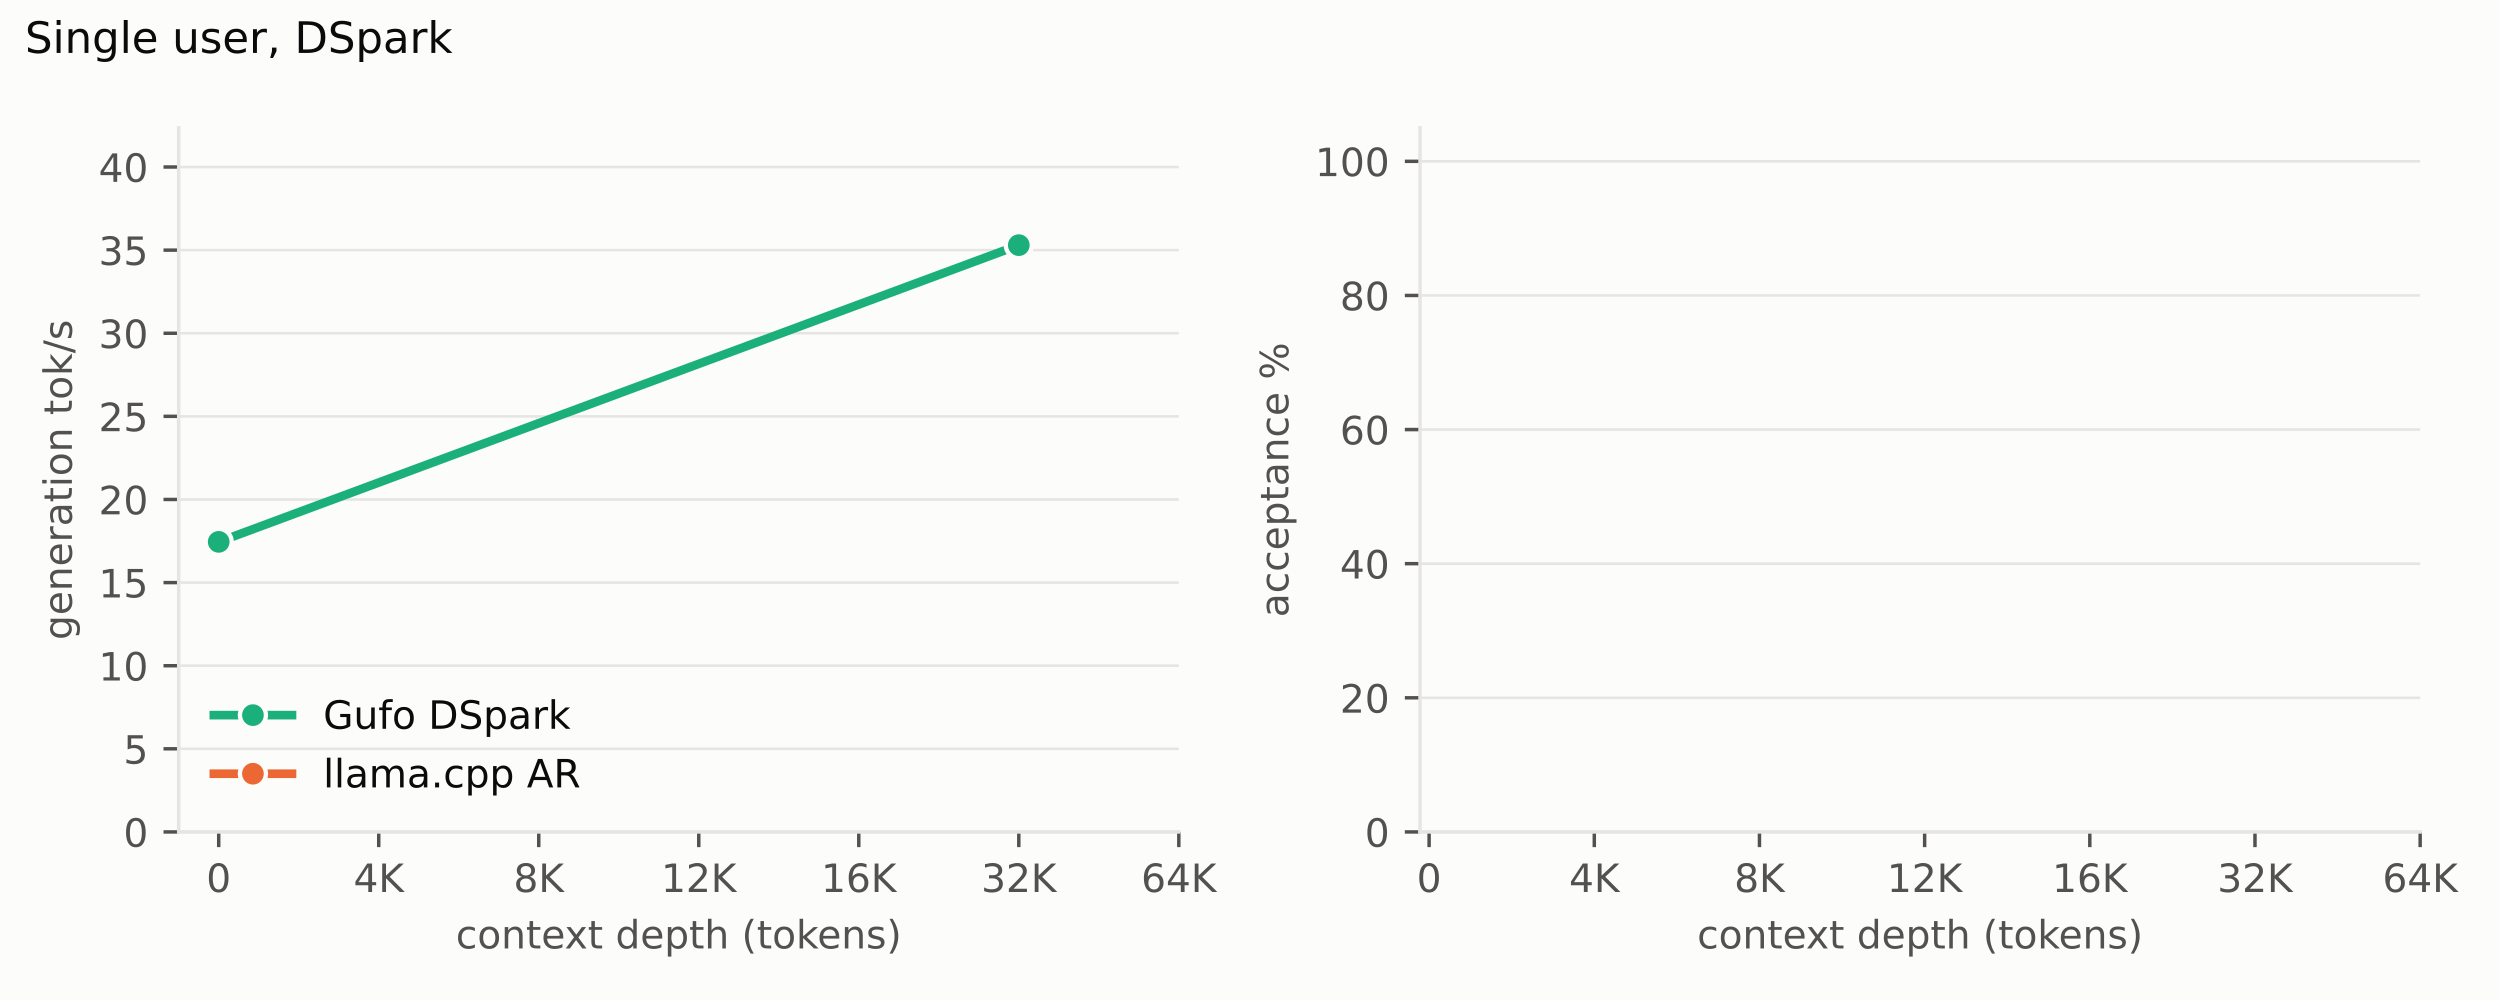
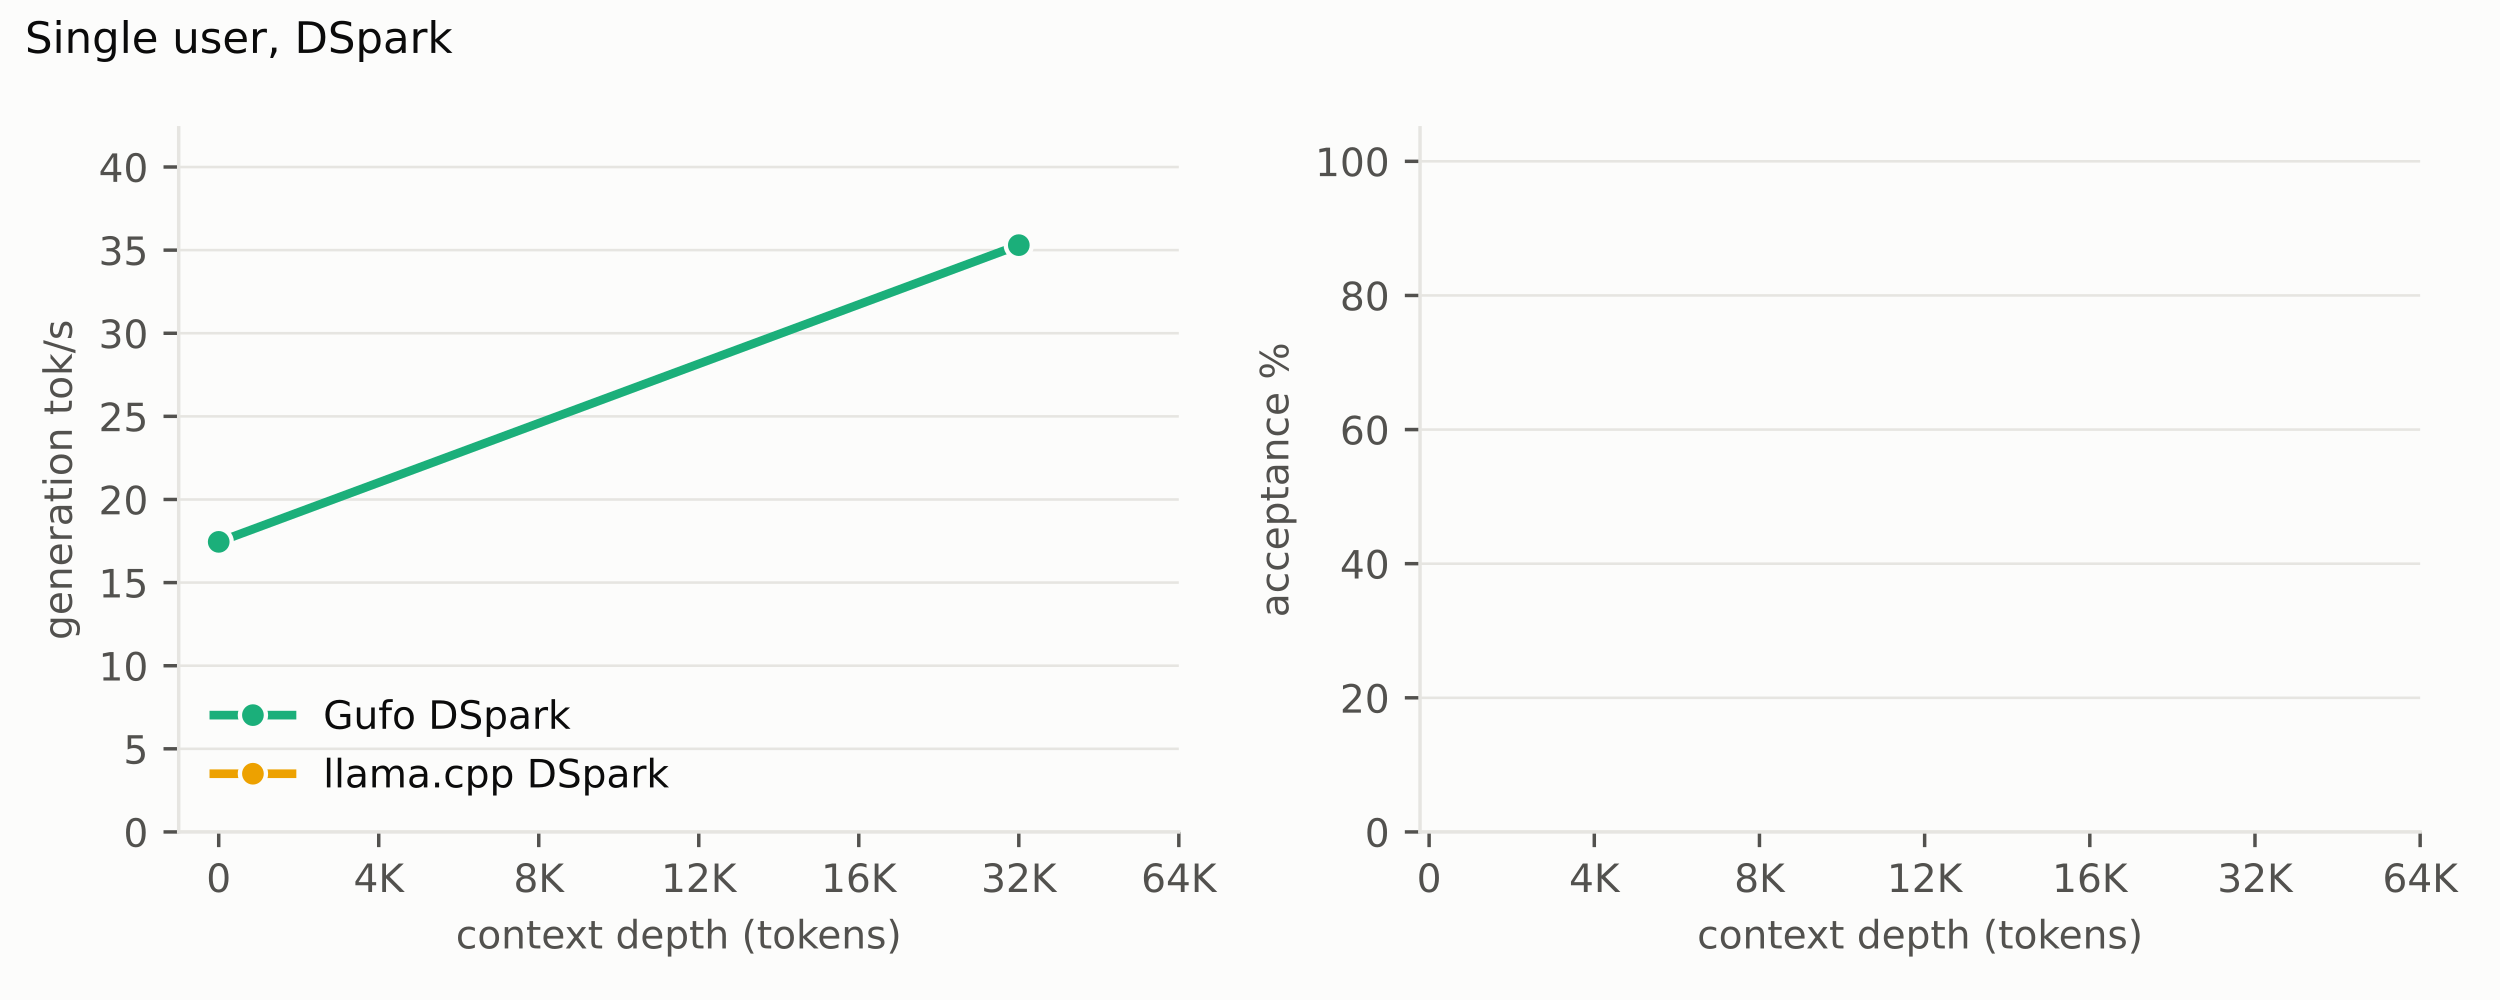
<svg xmlns="http://www.w3.org/2000/svg" xmlns:xlink="http://www.w3.org/1999/xlink" width="576pt" height="230.4pt" viewBox="0 0 576 230.4" version="1.1">
  <defs>
    <style type="text/css">*{stroke-linejoin: round; stroke-linecap: butt}</style>
  </defs>
  <g id="figure_1">
    <g id="patch_1">
      <path d="M 0 230.4  L 576 230.4  L 576 0  L 0 0  z " style="fill: #fcfcfb" />
    </g>
    <g id="axes_1">
      <g id="patch_2">
        <path d="M 41.173 191.679  L 271.6 191.679  L 271.6 29.441  L 41.173 29.441  z " style="fill: #fcfcfb" />
      </g>
      <g id="matplotlib.axis_1">
        <g id="xtick_1">
          <g id="line2d_1">
            <defs>
              <path id="m1ebf051f68" d="M 0 0  L 0 3.5  " style="stroke: #52514e; stroke-width: 0.8" />
            </defs>
            <g>
              <use xlink:href="#m1ebf051f68" x="50.39" y="191.679" style="fill: #52514e; stroke: #52514e; stroke-width: 0.8" />
            </g>
          </g>
          <g id="text_1">
            <text style="font-size: 9px; font-family: 'DejaVu Sans', 'Bitstream Vera Sans', 'Computer Modern Sans Serif', 'Lucida Grande', 'Verdana', 'Geneva', 'Lucid', 'Arial', 'Helvetica', 'Avant Garde', sans-serif; text-anchor: middle; fill: #52514e" x="50.39" y="205.517" transform="rotate(-0 50.39027 205.5172)">0</text>
          </g>
        </g>
        <g id="xtick_2">
          <g id="line2d_2">
            <g>
              <use xlink:href="#m1ebf051f68" x="87.259" y="191.679" style="fill: #52514e; stroke: #52514e; stroke-width: 0.8" />
            </g>
          </g>
          <g id="text_2">
            <text style="font-size: 9px; font-family: 'DejaVu Sans', 'Bitstream Vera Sans', 'Computer Modern Sans Serif', 'Lucida Grande', 'Verdana', 'Geneva', 'Lucid', 'Arial', 'Helvetica', 'Avant Garde', sans-serif; text-anchor: middle; fill: #52514e" x="87.259" y="205.517" transform="rotate(-0 87.25856 205.5172)">4K</text>
          </g>
        </g>
        <g id="xtick_3">
          <g id="line2d_3">
            <g>
              <use xlink:href="#m1ebf051f68" x="124.127" y="191.679" style="fill: #52514e; stroke: #52514e; stroke-width: 0.8" />
            </g>
          </g>
          <g id="text_3">
            <text style="font-size: 9px; font-family: 'DejaVu Sans', 'Bitstream Vera Sans', 'Computer Modern Sans Serif', 'Lucida Grande', 'Verdana', 'Geneva', 'Lucid', 'Arial', 'Helvetica', 'Avant Garde', sans-serif; text-anchor: middle; fill: #52514e" x="124.127" y="205.517" transform="rotate(-0 124.1268 205.5172)">8K</text>
          </g>
        </g>
        <g id="xtick_4">
          <g id="line2d_4">
            <g>
              <use xlink:href="#m1ebf051f68" x="160.995" y="191.679" style="fill: #52514e; stroke: #52514e; stroke-width: 0.8" />
            </g>
          </g>
          <g id="text_4">
            <text style="font-size: 9px; font-family: 'DejaVu Sans', 'Bitstream Vera Sans', 'Computer Modern Sans Serif', 'Lucida Grande', 'Verdana', 'Geneva', 'Lucid', 'Arial', 'Helvetica', 'Avant Garde', sans-serif; text-anchor: middle; fill: #52514e" x="160.995" y="205.517" transform="rotate(-0 160.9951 205.5172)">12K</text>
          </g>
        </g>
        <g id="xtick_5">
          <g id="line2d_5">
            <g>
              <use xlink:href="#m1ebf051f68" x="197.863" y="191.679" style="fill: #52514e; stroke: #52514e; stroke-width: 0.8" />
            </g>
          </g>
          <g id="text_5">
            <text style="font-size: 9px; font-family: 'DejaVu Sans', 'Bitstream Vera Sans', 'Computer Modern Sans Serif', 'Lucida Grande', 'Verdana', 'Geneva', 'Lucid', 'Arial', 'Helvetica', 'Avant Garde', sans-serif; text-anchor: middle; fill: #52514e" x="197.863" y="205.517" transform="rotate(-0 197.8634 205.5172)">16K</text>
          </g>
        </g>
        <g id="xtick_6">
          <g id="line2d_6">
            <g>
              <use xlink:href="#m1ebf051f68" x="234.732" y="191.679" style="fill: #52514e; stroke: #52514e; stroke-width: 0.8" />
            </g>
          </g>
          <g id="text_6">
            <text style="font-size: 9px; font-family: 'DejaVu Sans', 'Bitstream Vera Sans', 'Computer Modern Sans Serif', 'Lucida Grande', 'Verdana', 'Geneva', 'Lucid', 'Arial', 'Helvetica', 'Avant Garde', sans-serif; text-anchor: middle; fill: #52514e" x="234.732" y="205.517" transform="rotate(-0 234.7317 205.5172)">32K</text>
          </g>
        </g>
        <g id="xtick_7">
          <g id="line2d_7">
            <g>
              <use xlink:href="#m1ebf051f68" x="271.6" y="191.679" style="fill: #52514e; stroke: #52514e; stroke-width: 0.8" />
            </g>
          </g>
          <g id="text_7">
            <text style="font-size: 9px; font-family: 'DejaVu Sans', 'Bitstream Vera Sans', 'Computer Modern Sans Serif', 'Lucida Grande', 'Verdana', 'Geneva', 'Lucid', 'Arial', 'Helvetica', 'Avant Garde', sans-serif; text-anchor: middle; fill: #52514e" x="271.6" y="205.517" transform="rotate(-0 271.6 205.5172)">64K</text>
          </g>
        </g>
        <g id="text_8">
          <text style="font-size: 9px; font-family: 'DejaVu Sans', 'Bitstream Vera Sans', 'Computer Modern Sans Serif', 'Lucida Grande', 'Verdana', 'Geneva', 'Lucid', 'Arial', 'Helvetica', 'Avant Garde', sans-serif; text-anchor: middle; fill: #52514e" x="156.387" y="218.518" transform="rotate(-0 156.3866 218.5179)">context depth (tokens)</text>
        </g>
      </g>
      <g id="matplotlib.axis_2">
        <g id="ytick_1">
          <g id="line2d_8">
            <path d="M 41.173 191.679  L 271.6 191.679  " clip-path="url(#pbf032fb784)" style="fill: none; stroke: #e6e5e1; stroke-width: 0.6; stroke-linecap: square" />
          </g>
          <g id="line2d_9">
            <defs>
              <path id="m680e5b1e24" d="M 0 0  L -3.5 0  " style="stroke: #52514e; stroke-width: 0.8" />
            </defs>
            <g>
              <use xlink:href="#m680e5b1e24" x="41.173" y="191.679" style="fill: #52514e; stroke: #52514e; stroke-width: 0.8" />
            </g>
          </g>
          <g id="text_9">
            <text style="font-size: 9px; font-family: 'DejaVu Sans', 'Bitstream Vera Sans', 'Computer Modern Sans Serif', 'Lucida Grande', 'Verdana', 'Geneva', 'Lucid', 'Arial', 'Helvetica', 'Avant Garde', sans-serif; text-anchor: end; fill: #52514e" x="34.173" y="195.098" transform="rotate(-0 34.1732 195.0982)">0</text>
          </g>
        </g>
        <g id="ytick_2">
          <g id="line2d_10">
            <path d="M 41.173 172.529  L 271.6 172.529  " clip-path="url(#pbf032fb784)" style="fill: none; stroke: #e6e5e1; stroke-width: 0.6; stroke-linecap: square" />
          </g>
          <g id="line2d_11">
            <g>
              <use xlink:href="#m680e5b1e24" x="41.173" y="172.529" style="fill: #52514e; stroke: #52514e; stroke-width: 0.8" />
            </g>
          </g>
          <g id="text_10">
            <text style="font-size: 9px; font-family: 'DejaVu Sans', 'Bitstream Vera Sans', 'Computer Modern Sans Serif', 'Lucida Grande', 'Verdana', 'Geneva', 'Lucid', 'Arial', 'Helvetica', 'Avant Garde', sans-serif; text-anchor: end; fill: #52514e" x="34.173" y="175.948" transform="rotate(-0 34.1732 175.9483)">5</text>
          </g>
        </g>
        <g id="ytick_3">
          <g id="line2d_12">
            <path d="M 41.173 153.379  L 271.6 153.379  " clip-path="url(#pbf032fb784)" style="fill: none; stroke: #e6e5e1; stroke-width: 0.6; stroke-linecap: square" />
          </g>
          <g id="line2d_13">
            <g>
              <use xlink:href="#m680e5b1e24" x="41.173" y="153.379" style="fill: #52514e; stroke: #52514e; stroke-width: 0.8" />
            </g>
          </g>
          <g id="text_11">
            <text style="font-size: 9px; font-family: 'DejaVu Sans', 'Bitstream Vera Sans', 'Computer Modern Sans Serif', 'Lucida Grande', 'Verdana', 'Geneva', 'Lucid', 'Arial', 'Helvetica', 'Avant Garde', sans-serif; text-anchor: end; fill: #52514e" x="34.173" y="156.798" transform="rotate(-0 34.1732 156.7983)">10</text>
          </g>
        </g>
        <g id="ytick_4">
          <g id="line2d_14">
            <path d="M 41.173 134.229  L 271.6 134.229  " clip-path="url(#pbf032fb784)" style="fill: none; stroke: #e6e5e1; stroke-width: 0.6; stroke-linecap: square" />
          </g>
          <g id="line2d_15">
            <g>
              <use xlink:href="#m680e5b1e24" x="41.173" y="134.229" style="fill: #52514e; stroke: #52514e; stroke-width: 0.8" />
            </g>
          </g>
          <g id="text_12">
            <text style="font-size: 9px; font-family: 'DejaVu Sans', 'Bitstream Vera Sans', 'Computer Modern Sans Serif', 'Lucida Grande', 'Verdana', 'Geneva', 'Lucid', 'Arial', 'Helvetica', 'Avant Garde', sans-serif; text-anchor: end; fill: #52514e" x="34.173" y="137.648" transform="rotate(-0 34.1732 137.6483)">15</text>
          </g>
        </g>
        <g id="ytick_5">
          <g id="line2d_16">
            <path d="M 41.173 115.079  L 271.6 115.079  " clip-path="url(#pbf032fb784)" style="fill: none; stroke: #e6e5e1; stroke-width: 0.6; stroke-linecap: square" />
          </g>
          <g id="line2d_17">
            <g>
              <use xlink:href="#m680e5b1e24" x="41.173" y="115.079" style="fill: #52514e; stroke: #52514e; stroke-width: 0.8" />
            </g>
          </g>
          <g id="text_13">
            <text style="font-size: 9px; font-family: 'DejaVu Sans', 'Bitstream Vera Sans', 'Computer Modern Sans Serif', 'Lucida Grande', 'Verdana', 'Geneva', 'Lucid', 'Arial', 'Helvetica', 'Avant Garde', sans-serif; text-anchor: end; fill: #52514e" x="34.173" y="118.498" transform="rotate(-0 34.1732 118.4984)">20</text>
          </g>
        </g>
        <g id="ytick_6">
          <g id="line2d_18">
            <path d="M 41.173 95.929  L 271.6 95.929  " clip-path="url(#pbf032fb784)" style="fill: none; stroke: #e6e5e1; stroke-width: 0.6; stroke-linecap: square" />
          </g>
          <g id="line2d_19">
            <g>
              <use xlink:href="#m680e5b1e24" x="41.173" y="95.929" style="fill: #52514e; stroke: #52514e; stroke-width: 0.8" />
            </g>
          </g>
          <g id="text_14">
            <text style="font-size: 9px; font-family: 'DejaVu Sans', 'Bitstream Vera Sans', 'Computer Modern Sans Serif', 'Lucida Grande', 'Verdana', 'Geneva', 'Lucid', 'Arial', 'Helvetica', 'Avant Garde', sans-serif; text-anchor: end; fill: #52514e" x="34.173" y="99.348" transform="rotate(-0 34.1732 99.34841)">25</text>
          </g>
        </g>
        <g id="ytick_7">
          <g id="line2d_20">
            <path d="M 41.173 76.779  L 271.6 76.779  " clip-path="url(#pbf032fb784)" style="fill: none; stroke: #e6e5e1; stroke-width: 0.6; stroke-linecap: square" />
          </g>
          <g id="line2d_21">
            <g>
              <use xlink:href="#m680e5b1e24" x="41.173" y="76.779" style="fill: #52514e; stroke: #52514e; stroke-width: 0.8" />
            </g>
          </g>
          <g id="text_15">
            <text style="font-size: 9px; font-family: 'DejaVu Sans', 'Bitstream Vera Sans', 'Computer Modern Sans Serif', 'Lucida Grande', 'Verdana', 'Geneva', 'Lucid', 'Arial', 'Helvetica', 'Avant Garde', sans-serif; text-anchor: end; fill: #52514e" x="34.173" y="80.198" transform="rotate(-0 34.1732 80.19844)">30</text>
          </g>
        </g>
        <g id="ytick_8">
          <g id="line2d_22">
            <path d="M 41.173 57.63  L 271.6 57.63  " clip-path="url(#pbf032fb784)" style="fill: none; stroke: #e6e5e1; stroke-width: 0.6; stroke-linecap: square" />
          </g>
          <g id="line2d_23">
            <g>
              <use xlink:href="#m680e5b1e24" x="41.173" y="57.63" style="fill: #52514e; stroke: #52514e; stroke-width: 0.8" />
            </g>
          </g>
          <g id="text_16">
            <text style="font-size: 9px; font-family: 'DejaVu Sans', 'Bitstream Vera Sans', 'Computer Modern Sans Serif', 'Lucida Grande', 'Verdana', 'Geneva', 'Lucid', 'Arial', 'Helvetica', 'Avant Garde', sans-serif; text-anchor: end; fill: #52514e" x="34.173" y="61.048" transform="rotate(-0 34.1732 61.04848)">35</text>
          </g>
        </g>
        <g id="ytick_9">
          <g id="line2d_24">
            <path d="M 41.173 38.48  L 271.6 38.48  " clip-path="url(#pbf032fb784)" style="fill: none; stroke: #e6e5e1; stroke-width: 0.6; stroke-linecap: square" />
          </g>
          <g id="line2d_25">
            <g>
              <use xlink:href="#m680e5b1e24" x="41.173" y="38.48" style="fill: #52514e; stroke: #52514e; stroke-width: 0.8" />
            </g>
          </g>
          <g id="text_17">
            <text style="font-size: 9px; font-family: 'DejaVu Sans', 'Bitstream Vera Sans', 'Computer Modern Sans Serif', 'Lucida Grande', 'Verdana', 'Geneva', 'Lucid', 'Arial', 'Helvetica', 'Avant Garde', sans-serif; text-anchor: end; fill: #52514e" x="34.173" y="41.899" transform="rotate(-0 34.1732 41.89851)">40</text>
          </g>
        </g>
        <g id="text_18">
          <text style="font-size: 9px; font-family: 'DejaVu Sans', 'Bitstream Vera Sans', 'Computer Modern Sans Serif', 'Lucida Grande', 'Verdana', 'Geneva', 'Lucid', 'Arial', 'Helvetica', 'Avant Garde', sans-serif; text-anchor: middle; fill: #52514e" x="16.559" y="110.56" transform="rotate(-90 16.55859 110.56)">generation tok/s</text>
        </g>
      </g>
      <g id="line2d_26">
        <path d="M 50.39 124.846  L 234.732 56.481  " clip-path="url(#pbf032fb784)" style="fill: none; stroke: #1baf7a; stroke-width: 2; stroke-linecap: square" />
        <defs>
          <path id="m52f97da8ad" d="M 0 3  C 0.796 3 1.559 2.684 2.121 2.121  C 2.684 1.559 3 0.796 3 0  C 3 -0.796 2.684 -1.559 2.121 -2.121  C 1.559 -2.684 0.796 -3 0 -3  C -0.796 -3 -1.559 -2.684 -2.121 -2.121  C -2.684 -1.559 -3 -0.796 -3 0  C -3 0.796 -2.684 1.559 -2.121 2.121  C -1.559 2.684 -0.796 3 0 3  z " style="stroke: #fcfcfb" />
        </defs>
        <g clip-path="url(#pbf032fb784)">
          <use xlink:href="#m52f97da8ad" x="50.39" y="124.846" style="fill: #1baf7a; stroke: #fcfcfb" />
          <use xlink:href="#m52f97da8ad" x="234.732" y="56.481" style="fill: #1baf7a; stroke: #fcfcfb" />
        </g>
      </g>
      <g id="line2d_27" />
      <g id="patch_3">
        <path d="M 41.173 191.679  L 41.173 29.441  " style="fill: none; stroke: #e6e5e1; stroke-width: 0.8; stroke-linejoin: miter; stroke-linecap: square" />
      </g>
      <g id="patch_4">
        <path d="M 41.173 191.679  L 271.6 191.679  " style="fill: none; stroke: #e6e5e1; stroke-width: 0.8; stroke-linejoin: miter; stroke-linecap: square" />
      </g>
      <g id="legend_1">
        <g id="line2d_28">
          <path d="M 49.273 164.766  L 58.273 164.766  L 67.273 164.766  " style="fill: none; stroke: #1baf7a; stroke-width: 2; stroke-linecap: square" />
          <g>
            <use xlink:href="#m52f97da8ad" x="58.273" y="164.766" style="fill: #1baf7a; stroke: #fcfcfb" />
          </g>
        </g>
        <g id="text_19">
          <text style="font-size: 9px; font-family: 'DejaVu Sans', 'Bitstream Vera Sans', 'Computer Modern Sans Serif', 'Lucida Grande', 'Verdana', 'Geneva', 'Lucid', 'Arial', 'Helvetica', 'Avant Garde', sans-serif; text-anchor: start; fill: #0b0b0b" x="74.473" y="167.916" transform="rotate(-0 74.4732 167.9165)">Gufo DSpark</text>
        </g>
        <g id="line2d_29">
-           <path d="M 49.273 178.267  L 58.273 178.267  L 67.273 178.267  " style="fill: none; stroke: #eb6834; stroke-width: 2; stroke-linecap: square" />
+           <path d="M 49.273 178.267  L 58.273 178.267  L 67.273 178.267  " style="fill: none; stroke: #eda100; stroke-width: 2; stroke-linecap: square" />
          <defs>
-             <path id="ma0614988b8" d="M 0 3  C 0.796 3 1.559 2.684 2.121 2.121  C 2.684 1.559 3 0.796 3 0  C 3 -0.796 2.684 -1.559 2.121 -2.121  C 1.559 -2.684 0.796 -3 0 -3  C -0.796 -3 -1.559 -2.684 -2.121 -2.121  C -2.684 -1.559 -3 -0.796 -3 0  C -3 0.796 -2.684 1.559 -2.121 2.121  C -1.559 2.684 -0.796 3 0 3  z " style="stroke: #fcfcfb" />
+             <path id="mb9ac056d34" d="M 0 3  C 0.796 3 1.559 2.684 2.121 2.121  C 2.684 1.559 3 0.796 3 0  C 3 -0.796 2.684 -1.559 2.121 -2.121  C 1.559 -2.684 0.796 -3 0 -3  C -0.796 -3 -1.559 -2.684 -2.121 -2.121  C -2.684 -1.559 -3 -0.796 -3 0  C -3 0.796 -2.684 1.559 -2.121 2.121  C -1.559 2.684 -0.796 3 0 3  z " style="stroke: #fcfcfb" />
          </defs>
          <g>
-             <use xlink:href="#ma0614988b8" x="58.273" y="178.267" style="fill: #eb6834; stroke: #fcfcfb" />
+             <use xlink:href="#mb9ac056d34" x="58.273" y="178.267" style="fill: #eda100; stroke: #fcfcfb" />
          </g>
        </g>
        <g id="text_20">
-           <text style="font-size: 9px; font-family: 'DejaVu Sans', 'Bitstream Vera Sans', 'Computer Modern Sans Serif', 'Lucida Grande', 'Verdana', 'Geneva', 'Lucid', 'Arial', 'Helvetica', 'Avant Garde', sans-serif; text-anchor: start; fill: #0b0b0b" x="74.473" y="181.417" transform="rotate(-0 74.4732 181.4172)">llama.cpp AR</text>
+           <text style="font-size: 9px; font-family: 'DejaVu Sans', 'Bitstream Vera Sans', 'Computer Modern Sans Serif', 'Lucida Grande', 'Verdana', 'Geneva', 'Lucid', 'Arial', 'Helvetica', 'Avant Garde', sans-serif; text-anchor: start; fill: #0b0b0b" x="74.473" y="181.417" transform="rotate(-0 74.4732 181.4172)">llama.cpp DSpark</text>
        </g>
      </g>
    </g>
    <g id="axes_2">
      <g id="patch_5">
        <path d="M 327.176 191.679  L 557.603 191.679  L 557.603 29.441  L 327.176 29.441  z " style="fill: #fcfcfb" />
      </g>
      <g id="matplotlib.axis_3">
        <g id="xtick_8">
          <g id="line2d_30">
            <g>
              <use xlink:href="#m1ebf051f68" x="329.269" y="191.679" style="fill: #52514e; stroke: #52514e; stroke-width: 0.8" />
            </g>
          </g>
          <g id="text_21">
            <text style="font-size: 9px; font-family: 'DejaVu Sans', 'Bitstream Vera Sans', 'Computer Modern Sans Serif', 'Lucida Grande', 'Verdana', 'Geneva', 'Lucid', 'Arial', 'Helvetica', 'Avant Garde', sans-serif; text-anchor: middle; fill: #52514e" x="329.269" y="205.517" transform="rotate(-0 329.269 205.5172)">0</text>
          </g>
        </g>
        <g id="xtick_9">
          <g id="line2d_31">
            <g>
              <use xlink:href="#m1ebf051f68" x="367.325" y="191.679" style="fill: #52514e; stroke: #52514e; stroke-width: 0.8" />
            </g>
          </g>
          <g id="text_22">
            <text style="font-size: 9px; font-family: 'DejaVu Sans', 'Bitstream Vera Sans', 'Computer Modern Sans Serif', 'Lucida Grande', 'Verdana', 'Geneva', 'Lucid', 'Arial', 'Helvetica', 'Avant Garde', sans-serif; text-anchor: middle; fill: #52514e" x="367.325" y="205.517" transform="rotate(-0 367.3247 205.5172)">4K</text>
          </g>
        </g>
        <g id="xtick_10">
          <g id="line2d_32">
            <g>
              <use xlink:href="#m1ebf051f68" x="405.38" y="191.679" style="fill: #52514e; stroke: #52514e; stroke-width: 0.8" />
            </g>
          </g>
          <g id="text_23">
            <text style="font-size: 9px; font-family: 'DejaVu Sans', 'Bitstream Vera Sans', 'Computer Modern Sans Serif', 'Lucida Grande', 'Verdana', 'Geneva', 'Lucid', 'Arial', 'Helvetica', 'Avant Garde', sans-serif; text-anchor: middle; fill: #52514e" x="405.38" y="205.517" transform="rotate(-0 405.3803 205.5172)">8K</text>
          </g>
        </g>
        <g id="xtick_11">
          <g id="line2d_33">
            <g>
              <use xlink:href="#m1ebf051f68" x="443.436" y="191.679" style="fill: #52514e; stroke: #52514e; stroke-width: 0.8" />
            </g>
          </g>
          <g id="text_24">
            <text style="font-size: 9px; font-family: 'DejaVu Sans', 'Bitstream Vera Sans', 'Computer Modern Sans Serif', 'Lucida Grande', 'Verdana', 'Geneva', 'Lucid', 'Arial', 'Helvetica', 'Avant Garde', sans-serif; text-anchor: middle; fill: #52514e" x="443.436" y="205.517" transform="rotate(-0 443.4359 205.5172)">12K</text>
          </g>
        </g>
        <g id="xtick_12">
          <g id="line2d_34">
            <g>
              <use xlink:href="#m1ebf051f68" x="481.492" y="191.679" style="fill: #52514e; stroke: #52514e; stroke-width: 0.8" />
            </g>
          </g>
          <g id="text_25">
            <text style="font-size: 9px; font-family: 'DejaVu Sans', 'Bitstream Vera Sans', 'Computer Modern Sans Serif', 'Lucida Grande', 'Verdana', 'Geneva', 'Lucid', 'Arial', 'Helvetica', 'Avant Garde', sans-serif; text-anchor: middle; fill: #52514e" x="481.492" y="205.517" transform="rotate(-0 481.4915 205.5172)">16K</text>
          </g>
        </g>
        <g id="xtick_13">
          <g id="line2d_35">
            <g>
              <use xlink:href="#m1ebf051f68" x="519.547" y="191.679" style="fill: #52514e; stroke: #52514e; stroke-width: 0.8" />
            </g>
          </g>
          <g id="text_26">
            <text style="font-size: 9px; font-family: 'DejaVu Sans', 'Bitstream Vera Sans', 'Computer Modern Sans Serif', 'Lucida Grande', 'Verdana', 'Geneva', 'Lucid', 'Arial', 'Helvetica', 'Avant Garde', sans-serif; text-anchor: middle; fill: #52514e" x="519.547" y="205.517" transform="rotate(-0 519.5471 205.5172)">32K</text>
          </g>
        </g>
        <g id="xtick_14">
          <g id="line2d_36">
            <g>
              <use xlink:href="#m1ebf051f68" x="557.603" y="191.679" style="fill: #52514e; stroke: #52514e; stroke-width: 0.8" />
            </g>
          </g>
          <g id="text_27">
            <text style="font-size: 9px; font-family: 'DejaVu Sans', 'Bitstream Vera Sans', 'Computer Modern Sans Serif', 'Lucida Grande', 'Verdana', 'Geneva', 'Lucid', 'Arial', 'Helvetica', 'Avant Garde', sans-serif; text-anchor: middle; fill: #52514e" x="557.603" y="205.517" transform="rotate(-0 557.6027 205.5172)">64K</text>
          </g>
        </g>
        <g id="text_28">
          <text style="font-size: 9px; font-family: 'DejaVu Sans', 'Bitstream Vera Sans', 'Computer Modern Sans Serif', 'Lucida Grande', 'Verdana', 'Geneva', 'Lucid', 'Arial', 'Helvetica', 'Avant Garde', sans-serif; text-anchor: middle; fill: #52514e" x="442.389" y="218.518" transform="rotate(-0 442.3894 218.5179)">context depth (tokens)</text>
        </g>
      </g>
      <g id="matplotlib.axis_4">
        <g id="ytick_10">
          <g id="line2d_37">
            <path d="M 327.176 191.679  L 557.603 191.679  " clip-path="url(#p05d3772f23)" style="fill: none; stroke: #e6e5e1; stroke-width: 0.6; stroke-linecap: square" />
          </g>
          <g id="line2d_38">
            <g>
              <use xlink:href="#m680e5b1e24" x="327.176" y="191.679" style="fill: #52514e; stroke: #52514e; stroke-width: 0.8" />
            </g>
          </g>
          <g id="text_29">
            <text style="font-size: 9px; font-family: 'DejaVu Sans', 'Bitstream Vera Sans', 'Computer Modern Sans Serif', 'Lucida Grande', 'Verdana', 'Geneva', 'Lucid', 'Arial', 'Helvetica', 'Avant Garde', sans-serif; text-anchor: end; fill: #52514e" x="320.176" y="195.098" transform="rotate(-0 320.176 195.0982)">0</text>
          </g>
        </g>
        <g id="ytick_11">
          <g id="line2d_39">
            <path d="M 327.176 160.777  L 557.603 160.777  " clip-path="url(#p05d3772f23)" style="fill: none; stroke: #e6e5e1; stroke-width: 0.6; stroke-linecap: square" />
          </g>
          <g id="line2d_40">
            <g>
              <use xlink:href="#m680e5b1e24" x="327.176" y="160.777" style="fill: #52514e; stroke: #52514e; stroke-width: 0.8" />
            </g>
          </g>
          <g id="text_30">
            <text style="font-size: 9px; font-family: 'DejaVu Sans', 'Bitstream Vera Sans', 'Computer Modern Sans Serif', 'Lucida Grande', 'Verdana', 'Geneva', 'Lucid', 'Arial', 'Helvetica', 'Avant Garde', sans-serif; text-anchor: end; fill: #52514e" x="320.176" y="164.196" transform="rotate(-0 320.176 164.1957)">20</text>
          </g>
        </g>
        <g id="ytick_12">
          <g id="line2d_41">
            <path d="M 327.176 129.874  L 557.603 129.874  " clip-path="url(#p05d3772f23)" style="fill: none; stroke: #e6e5e1; stroke-width: 0.6; stroke-linecap: square" />
          </g>
          <g id="line2d_42">
            <g>
              <use xlink:href="#m680e5b1e24" x="327.176" y="129.874" style="fill: #52514e; stroke: #52514e; stroke-width: 0.8" />
            </g>
          </g>
          <g id="text_31">
            <text style="font-size: 9px; font-family: 'DejaVu Sans', 'Bitstream Vera Sans', 'Computer Modern Sans Serif', 'Lucida Grande', 'Verdana', 'Geneva', 'Lucid', 'Arial', 'Helvetica', 'Avant Garde', sans-serif; text-anchor: end; fill: #52514e" x="320.176" y="133.293" transform="rotate(-0 320.176 133.2931)">40</text>
          </g>
        </g>
        <g id="ytick_13">
          <g id="line2d_43">
            <path d="M 327.176 98.972  L 557.603 98.972  " clip-path="url(#p05d3772f23)" style="fill: none; stroke: #e6e5e1; stroke-width: 0.6; stroke-linecap: square" />
          </g>
          <g id="line2d_44">
            <g>
              <use xlink:href="#m680e5b1e24" x="327.176" y="98.972" style="fill: #52514e; stroke: #52514e; stroke-width: 0.8" />
            </g>
          </g>
          <g id="text_32">
            <text style="font-size: 9px; font-family: 'DejaVu Sans', 'Bitstream Vera Sans', 'Computer Modern Sans Serif', 'Lucida Grande', 'Verdana', 'Geneva', 'Lucid', 'Arial', 'Helvetica', 'Avant Garde', sans-serif; text-anchor: end; fill: #52514e" x="320.176" y="102.391" transform="rotate(-0 320.176 102.3905)">60</text>
          </g>
        </g>
        <g id="ytick_14">
          <g id="line2d_45">
            <path d="M 327.176 68.069  L 557.603 68.069  " clip-path="url(#p05d3772f23)" style="fill: none; stroke: #e6e5e1; stroke-width: 0.6; stroke-linecap: square" />
          </g>
          <g id="line2d_46">
            <g>
              <use xlink:href="#m680e5b1e24" x="327.176" y="68.069" style="fill: #52514e; stroke: #52514e; stroke-width: 0.8" />
            </g>
          </g>
          <g id="text_33">
            <text style="font-size: 9px; font-family: 'DejaVu Sans', 'Bitstream Vera Sans', 'Computer Modern Sans Serif', 'Lucida Grande', 'Verdana', 'Geneva', 'Lucid', 'Arial', 'Helvetica', 'Avant Garde', sans-serif; text-anchor: end; fill: #52514e" x="320.176" y="71.488" transform="rotate(-0 320.176 71.48794)">80</text>
          </g>
        </g>
        <g id="ytick_15">
          <g id="line2d_47">
            <path d="M 327.176 37.166  L 557.603 37.166  " clip-path="url(#p05d3772f23)" style="fill: none; stroke: #e6e5e1; stroke-width: 0.6; stroke-linecap: square" />
          </g>
          <g id="line2d_48">
            <g>
              <use xlink:href="#m680e5b1e24" x="327.176" y="37.166" style="fill: #52514e; stroke: #52514e; stroke-width: 0.8" />
            </g>
          </g>
          <g id="text_34">
            <text style="font-size: 9px; font-family: 'DejaVu Sans', 'Bitstream Vera Sans', 'Computer Modern Sans Serif', 'Lucida Grande', 'Verdana', 'Geneva', 'Lucid', 'Arial', 'Helvetica', 'Avant Garde', sans-serif; text-anchor: end; fill: #52514e" x="320.176" y="40.585" transform="rotate(-0 320.176 40.58537)">100</text>
          </g>
        </g>
        <g id="text_35">
          <text style="font-size: 9px; font-family: 'DejaVu Sans', 'Bitstream Vera Sans', 'Computer Modern Sans Serif', 'Lucida Grande', 'Verdana', 'Geneva', 'Lucid', 'Arial', 'Helvetica', 'Avant Garde', sans-serif; text-anchor: middle; fill: #52514e" x="296.835" y="110.56" transform="rotate(-90 296.8351 110.56)">acceptance %</text>
        </g>
      </g>
      <g id="line2d_49" />
      <g id="patch_6">
        <path d="M 327.176 191.679  L 327.176 29.441  " style="fill: none; stroke: #e6e5e1; stroke-width: 0.8; stroke-linejoin: miter; stroke-linecap: square" />
      </g>
      <g id="patch_7">
        <path d="M 327.176 191.679  L 557.603 191.679  " style="fill: none; stroke: #e6e5e1; stroke-width: 0.8; stroke-linejoin: miter; stroke-linecap: square" />
      </g>
    </g>
    <g id="text_36">
      <text style="font-size: 10px; font-family: 'DejaVu Sans', 'Bitstream Vera Sans', 'Computer Modern Sans Serif', 'Lucida Grande', 'Verdana', 'Geneva', 'Lucid', 'Arial', 'Helvetica', 'Avant Garde', sans-serif; text-anchor: start; fill: #0b0b0b" x="5.76" y="12.206" transform="rotate(-0 5.76 12.20644)">Single user, DSpark</text>
    </g>
  </g>
  <defs>
    <clipPath id="pbf032fb784">
      <rect x="41.173" y="29.441" width="230.427" height="162.239" />
    </clipPath>
    <clipPath id="p05d3772f23">
      <rect x="327.176" y="29.441" width="230.427" height="162.239" />
    </clipPath>
  </defs>
</svg>
